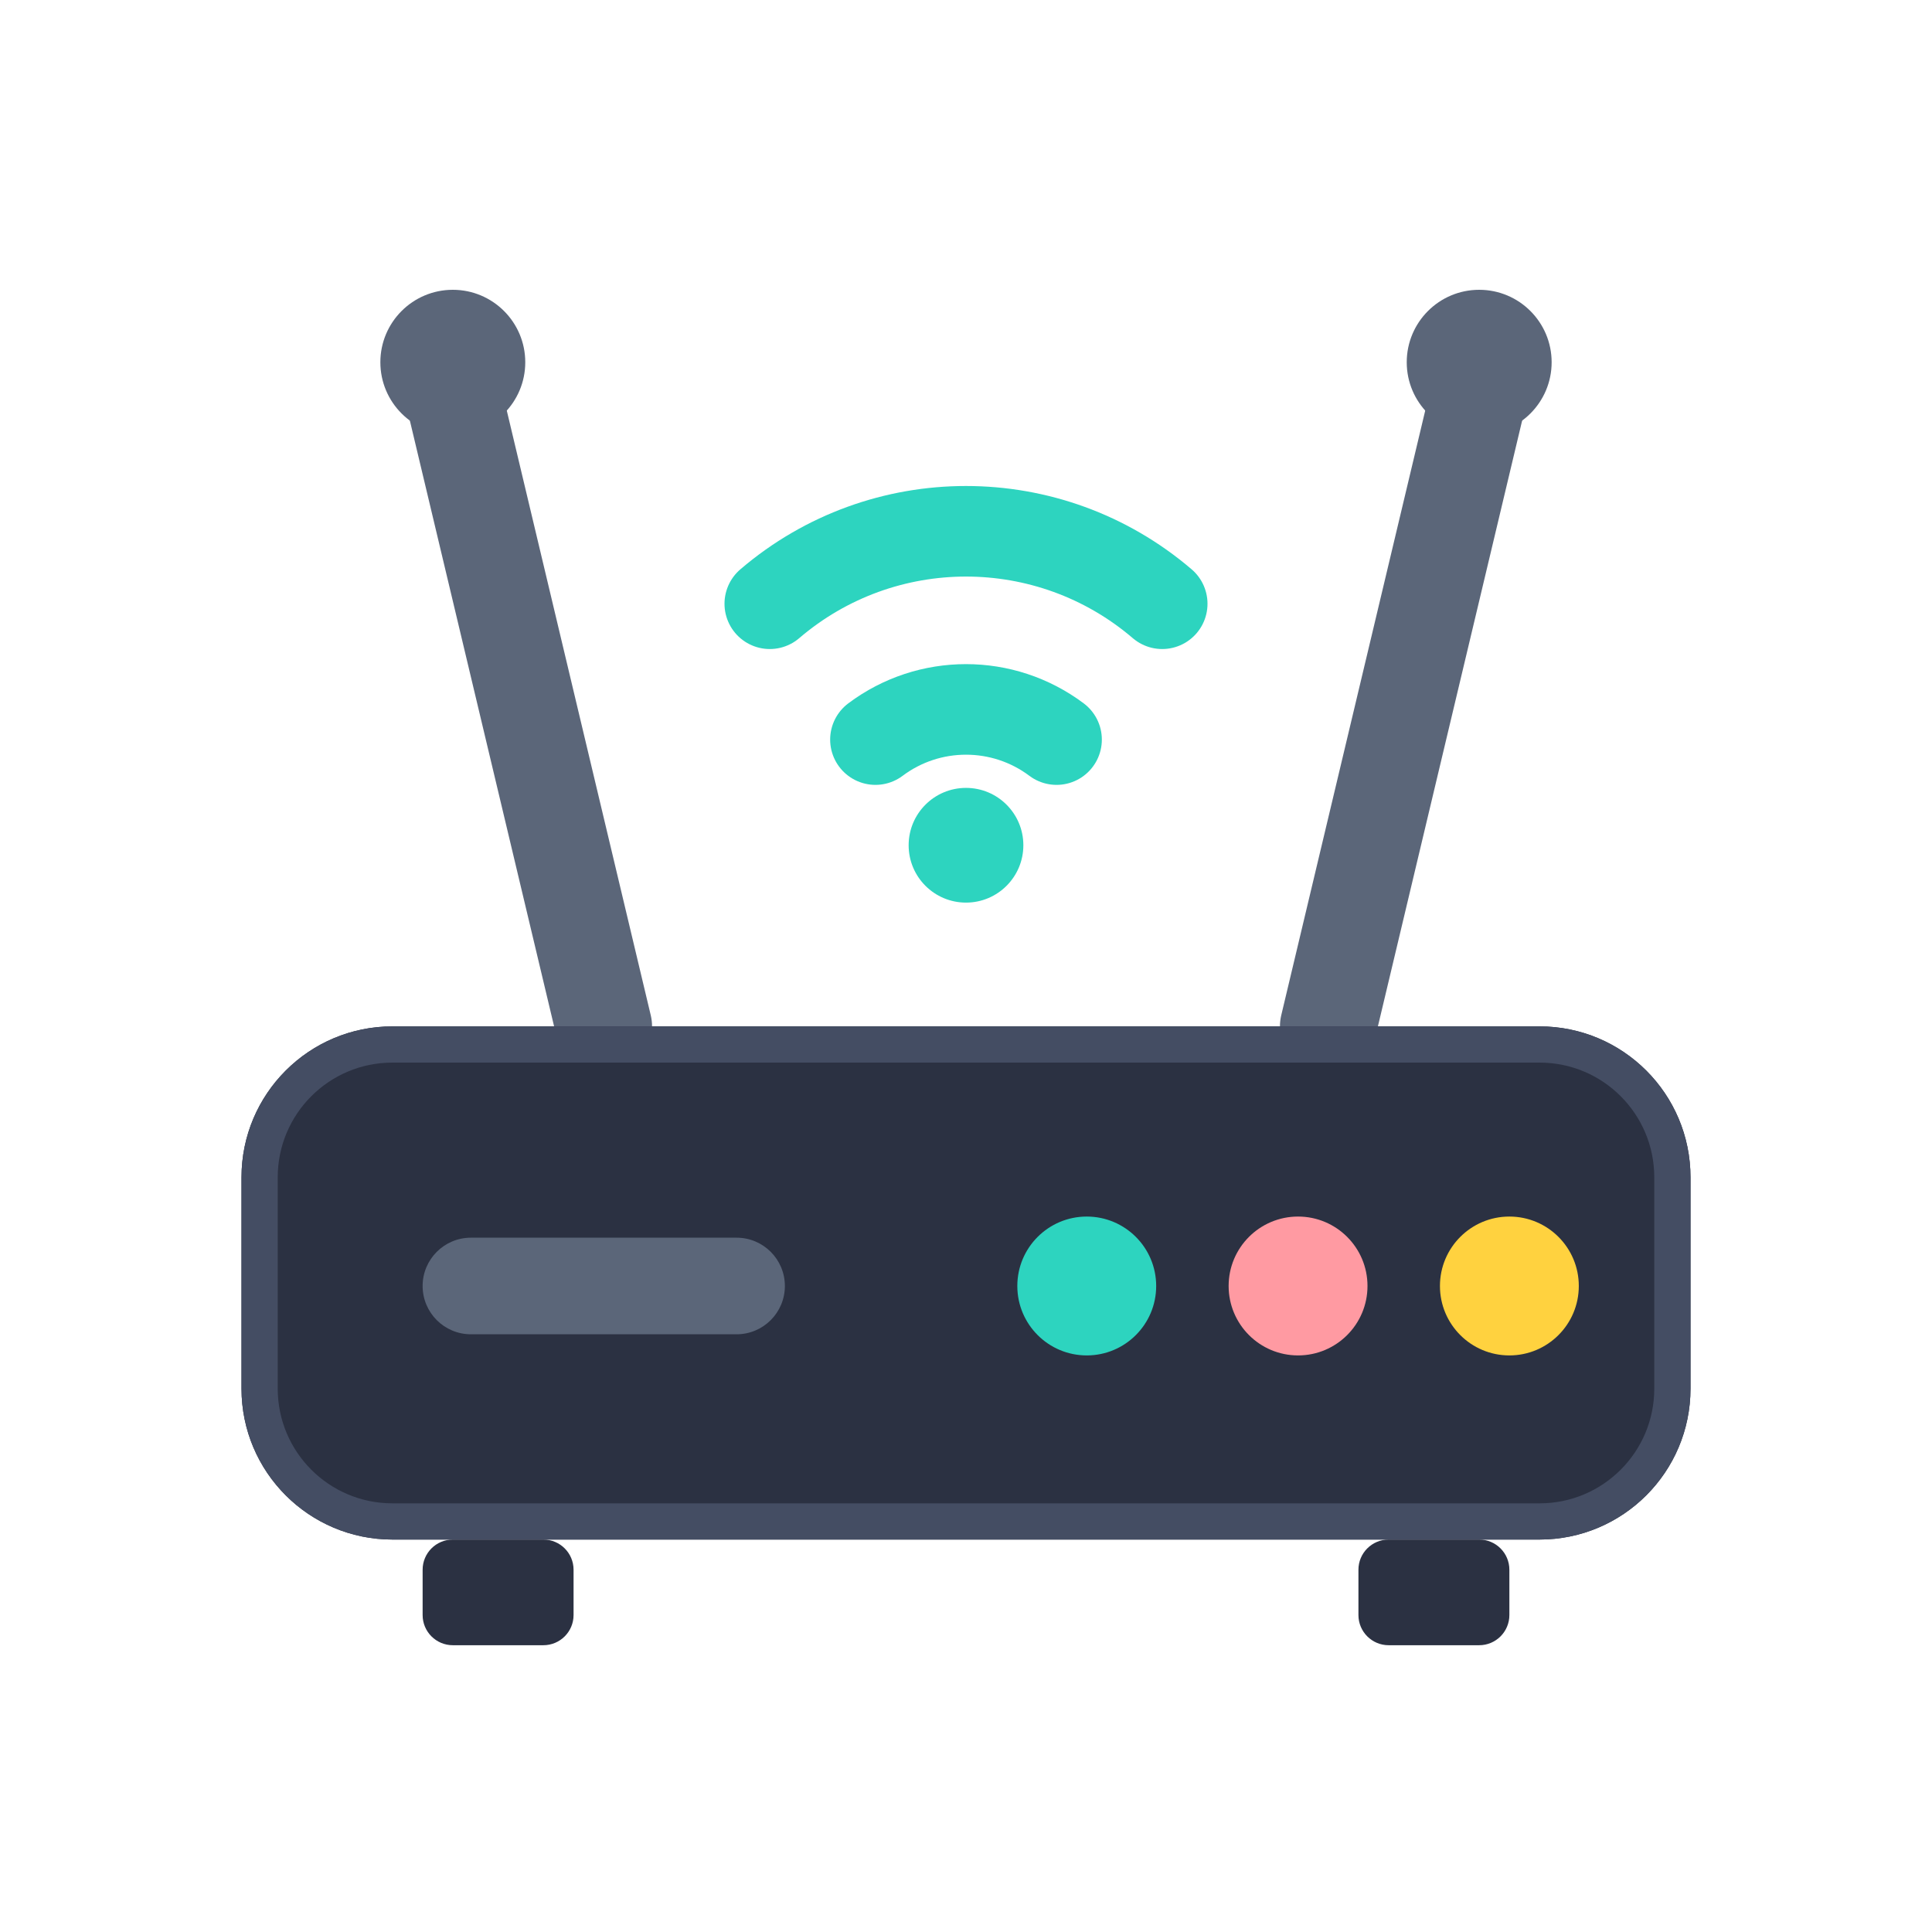
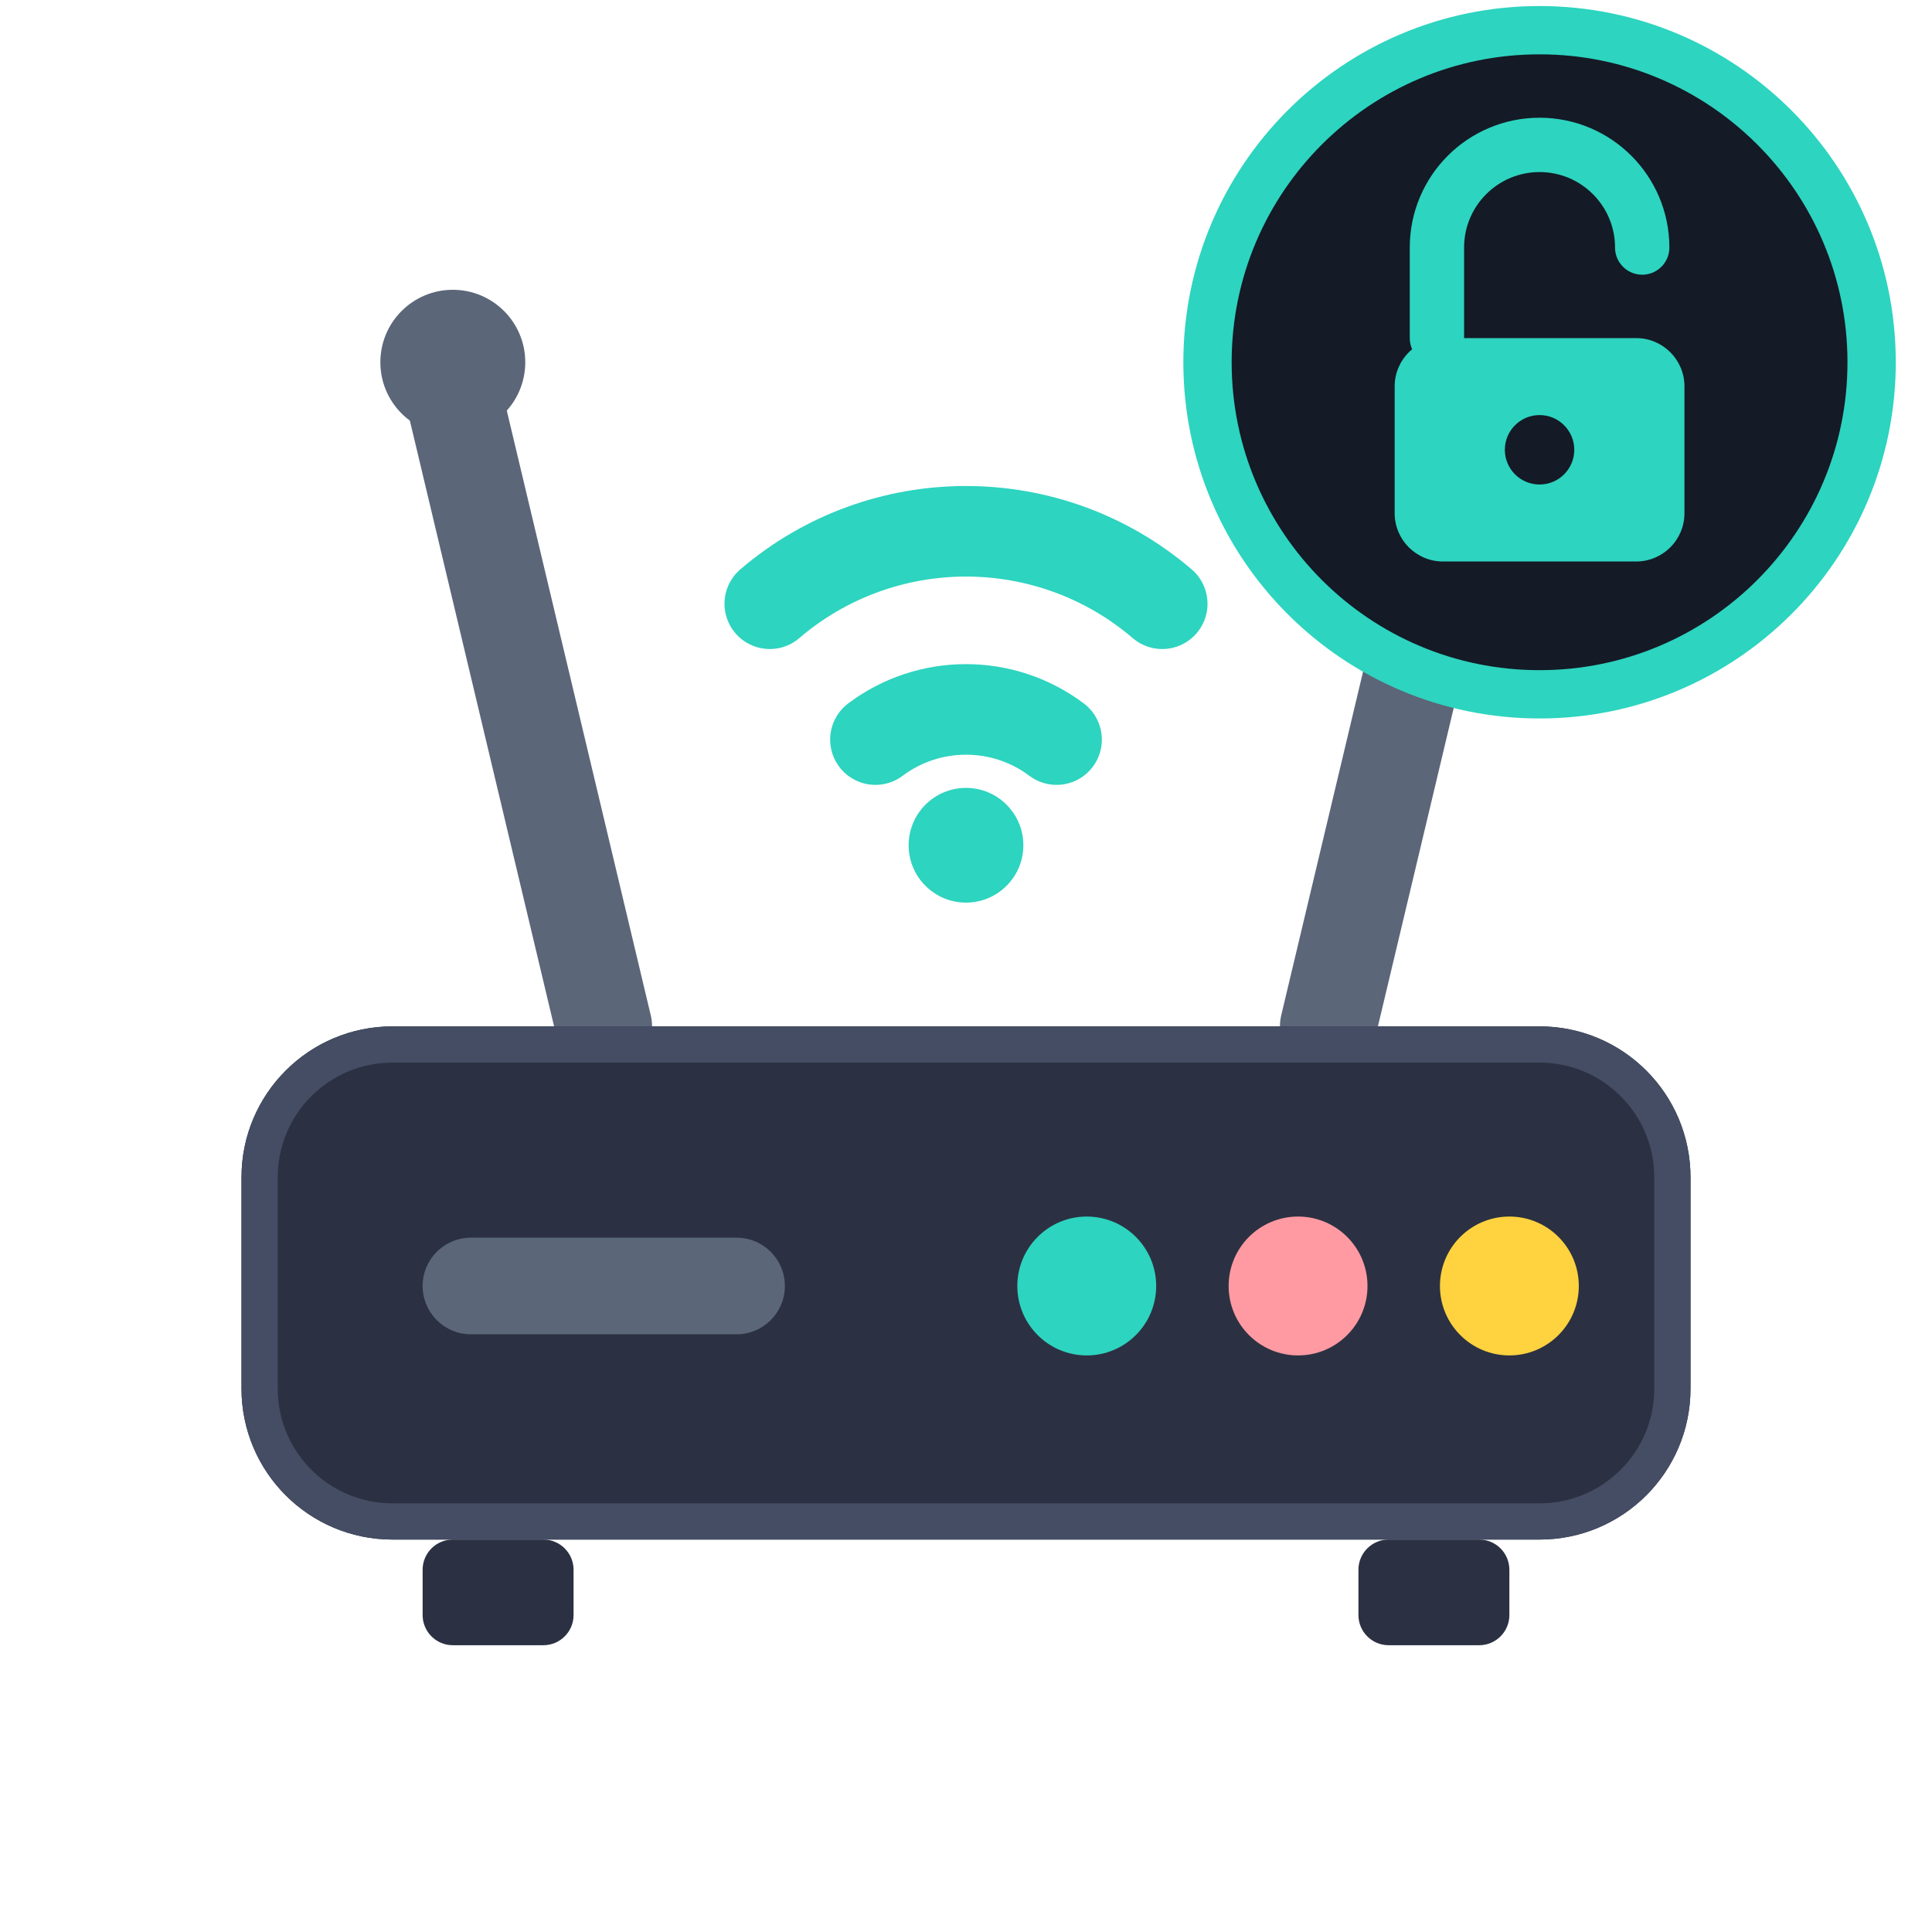
<svg xmlns="http://www.w3.org/2000/svg" viewBox="0 0 64 64" width="64" height="64">
  <g stroke="#5b6679" stroke-width="3.2" stroke-linecap="round">
    <line x1="20" y1="34" x2="15" y2="13" />
    <line x1="44" y1="34" x2="49" y2="13" />
  </g>
  <circle cx="15" cy="12" r="2.4" fill="#5b6679" />
  <circle cx="49" cy="12" r="2.4" fill="#5b6679" />
  <g fill="none" stroke="#2dd4bf" stroke-width="3" stroke-linecap="round">
    <path d="M25.5 20 a10 10 0 0 1 13 0" />
    <path d="M29 24.5 a5 5 0 0 1 6 0" />
  </g>
  <circle cx="32" cy="28" r="1.9" fill="#2dd4bf" />
  <rect x="8" y="34" width="48" height="17" rx="5" fill="#2b3142" />
  <rect x="8.6" y="34.6" width="46.8" height="15.8" rx="4.4" fill="none" stroke="#444d63" stroke-width="1.2" />
  <rect x="14" y="41" width="12" height="3.2" rx="1.6" fill="#5b6679" />
  <circle cx="36" cy="42.6" r="2.3" fill="#2dd4bf" />
  <circle cx="43" cy="42.6" r="2.3" fill="#ff9aa2" />
  <circle cx="50" cy="42.6" r="2.3" fill="#ffd23f" />
  <rect x="14" y="51" width="5" height="3.5" rx="1" fill="#2b3142" />
  <rect x="45" y="51" width="5" height="3.5" rx="1" fill="#2b3142" />
+   <circle cx="51" cy="12" r="11" fill="#141a26" />
+   <circle cx="51" cy="12" r="11" fill="none" stroke="#2dd4bf" stroke-width="1.6" />
+   <path d="M47.6 11.2 v-3 a3.4 3.4 0 0 1 6.8 0" fill="none" stroke="#2dd4bf" stroke-width="1.8" stroke-linecap="round" />
+   <rect x="46.2" y="11.2" width="9.6" height="7.4" rx="1.6" fill="#2dd4bf" />
+   <circle cx="51" cy="14.9" r="1.15" fill="#141a26" />
</svg>
